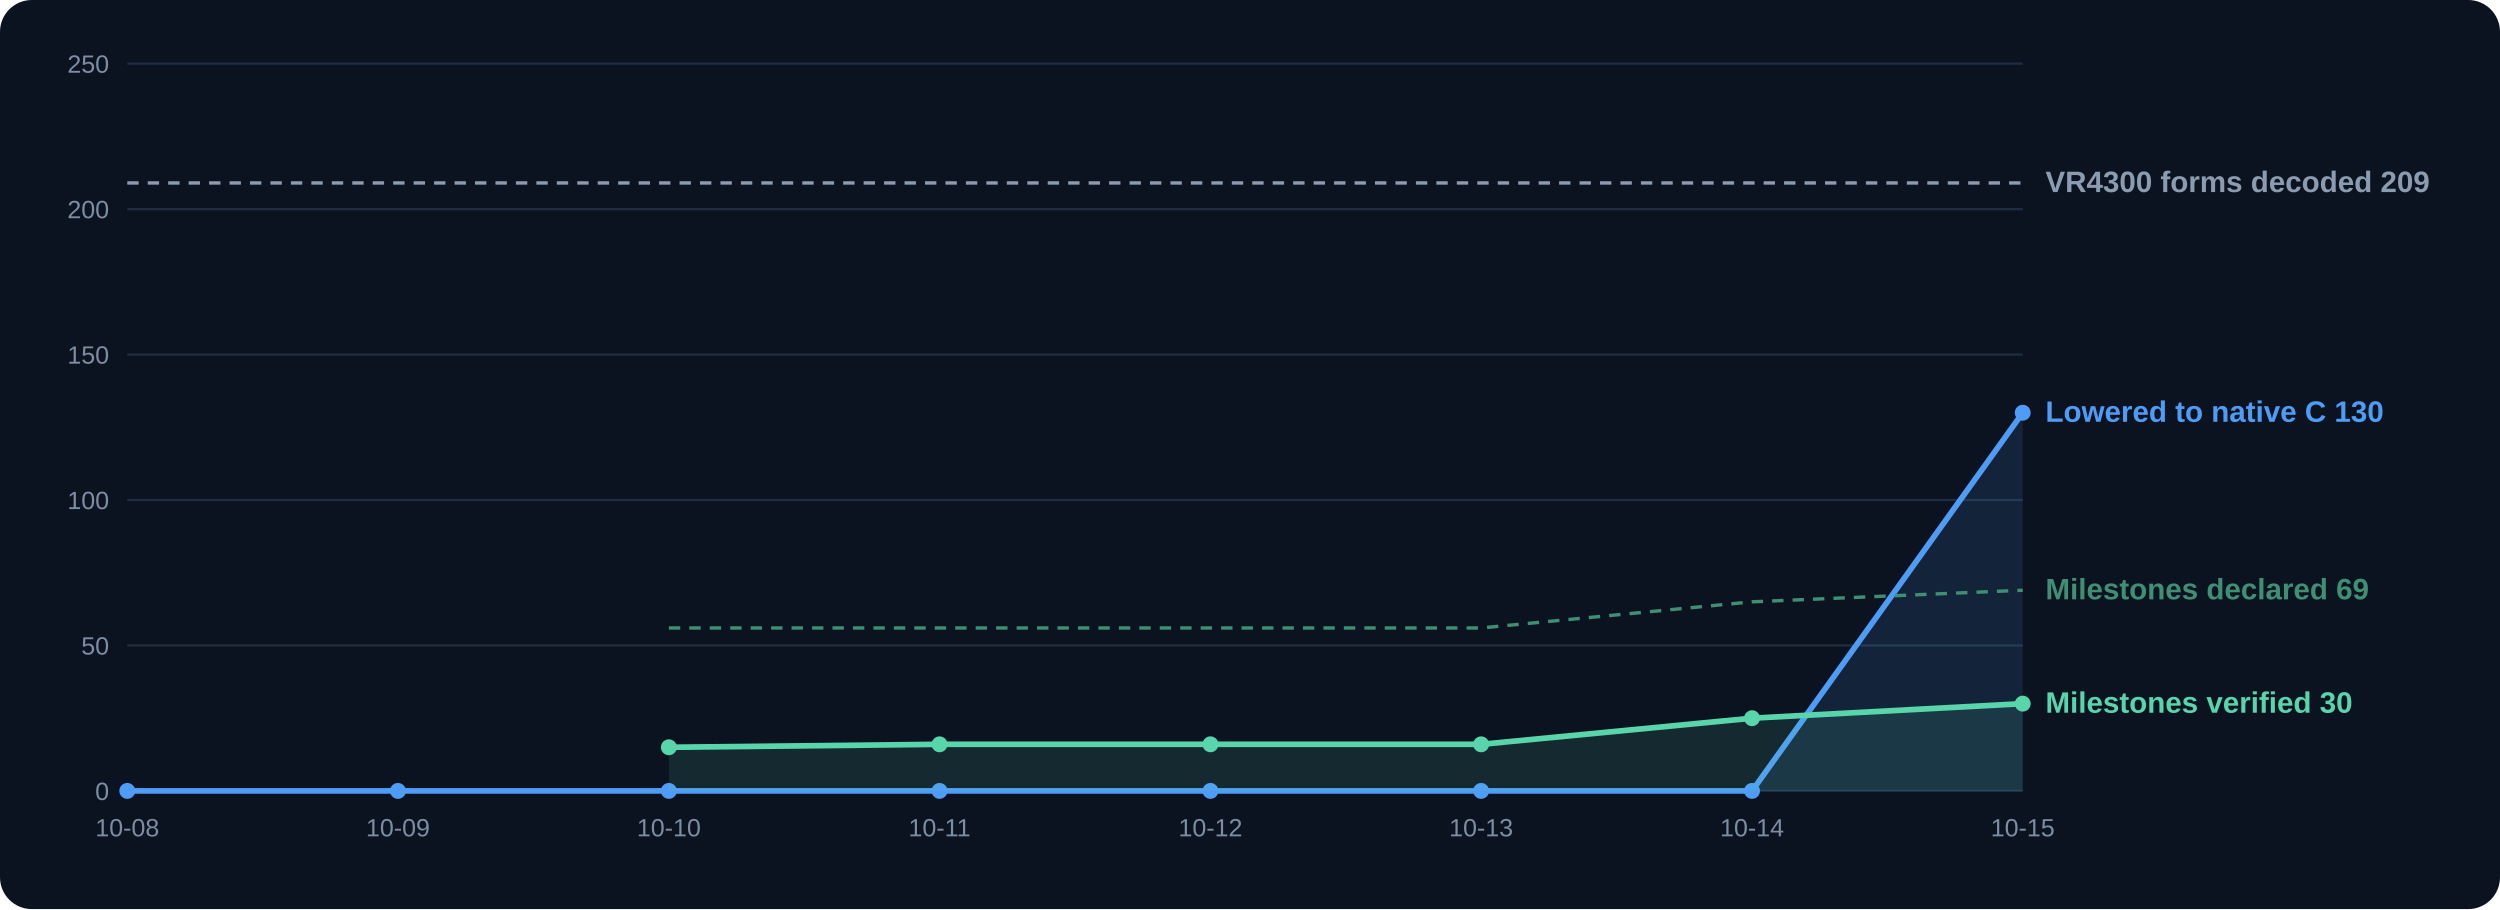
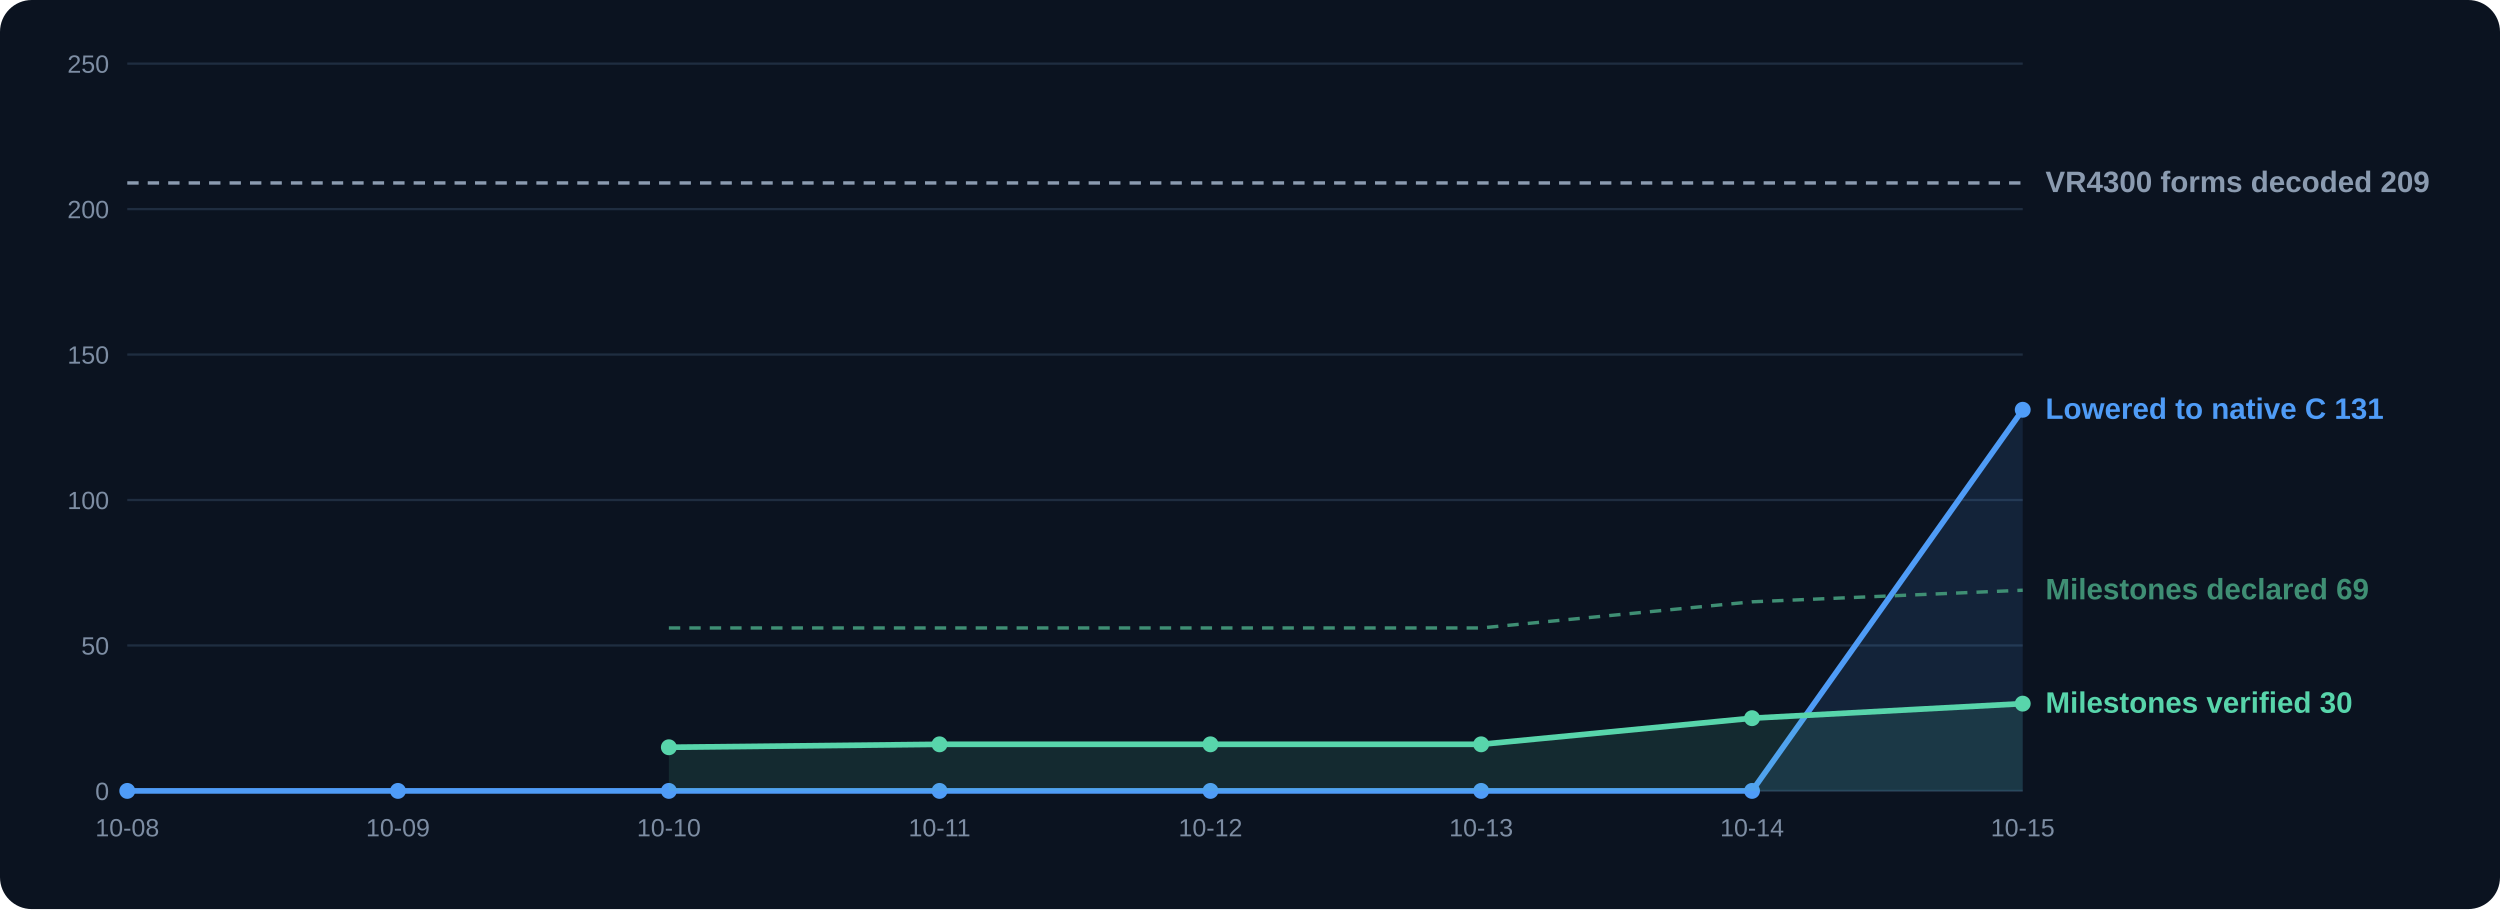
<svg xmlns="http://www.w3.org/2000/svg" viewBox="0 0 1100 400" width="1100" height="400" role="img" aria-labelledby="t d">
  <rect width="1100" height="400" rx="14" fill="#0b1320" />
  <line x1="56" x2="890" y1="348.0" y2="348.0" stroke="#1f2d40" />
  <text x="48" y="352.0" fill="#7d8da3" font-size="11" font-family="Segoe UI,Arial,sans-serif" text-anchor="end">0</text>
  <line x1="56" x2="890" y1="284.0" y2="284.0" stroke="#1f2d40" />
  <text x="48" y="288.0" fill="#7d8da3" font-size="11" font-family="Segoe UI,Arial,sans-serif" text-anchor="end">50</text>
  <line x1="56" x2="890" y1="220.0" y2="220.0" stroke="#1f2d40" />
  <text x="48" y="224.0" fill="#7d8da3" font-size="11" font-family="Segoe UI,Arial,sans-serif" text-anchor="end">100</text>
  <line x1="56" x2="890" y1="156.0" y2="156.0" stroke="#1f2d40" />
  <text x="48" y="160.0" fill="#7d8da3" font-size="11" font-family="Segoe UI,Arial,sans-serif" text-anchor="end">150</text>
  <line x1="56" x2="890" y1="92.0" y2="92.0" stroke="#1f2d40" />
  <text x="48" y="96.0" fill="#7d8da3" font-size="11" font-family="Segoe UI,Arial,sans-serif" text-anchor="end">200</text>
  <line x1="56" x2="890" y1="28.0" y2="28.0" stroke="#1f2d40" />
  <text x="48" y="32.0" fill="#7d8da3" font-size="11" font-family="Segoe UI,Arial,sans-serif" text-anchor="end">250</text>
  <text x="56.0" y="368" fill="#7d8da3" font-size="11" font-family="Segoe UI,Arial,sans-serif" text-anchor="middle">10-08</text>
  <text x="175.1" y="368" fill="#7d8da3" font-size="11" font-family="Segoe UI,Arial,sans-serif" text-anchor="middle">10-09</text>
  <text x="294.3" y="368" fill="#7d8da3" font-size="11" font-family="Segoe UI,Arial,sans-serif" text-anchor="middle">10-10</text>
  <text x="413.4" y="368" fill="#7d8da3" font-size="11" font-family="Segoe UI,Arial,sans-serif" text-anchor="middle">10-11</text>
  <text x="532.6" y="368" fill="#7d8da3" font-size="11" font-family="Segoe UI,Arial,sans-serif" text-anchor="middle">10-12</text>
  <text x="651.7" y="368" fill="#7d8da3" font-size="11" font-family="Segoe UI,Arial,sans-serif" text-anchor="middle">10-13</text>
  <text x="770.9" y="368" fill="#7d8da3" font-size="11" font-family="Segoe UI,Arial,sans-serif" text-anchor="middle">10-14</text>
  <text x="890.0" y="368" fill="#7d8da3" font-size="11" font-family="Segoe UI,Arial,sans-serif" text-anchor="middle">10-15</text>
  <path d="M56.0,80.5 L175.1,80.5 L294.3,80.5 L413.4,80.5 L532.6,80.5 L651.7,80.5 L770.9,80.5 L890.0,80.5" fill="none" stroke="#8b9bb0" stroke-width="1.5" stroke-dasharray="5 4" />
-   <path d="M56.0,348.0 L175.1,348.0 L294.3,348.0 L413.4,348.0 L532.6,348.0 L651.7,348.0 L770.9,348.0 L890.0,181.6 L890.0,348.0 L56.0,348.0 Z" fill="#4f9cf7" fill-opacity="0.12" />
-   <path d="M56.0,348.0 L175.1,348.0 L294.3,348.0 L413.4,348.0 L532.6,348.0 L651.7,348.0 L770.9,348.0 L890.0,181.6" fill="none" stroke="#4f9cf7" stroke-width="2.5" />
+   <path d="M56.0,348.0 L175.1,348.0 L294.3,348.0 L413.4,348.0 L532.6,348.0 L651.7,348.0 L770.9,348.0 L890.0,180.3 L890.0,348.0 L56.0,348.0 Z" fill="#4f9cf7" fill-opacity="0.12" />
+   <path d="M56.0,348.0 L175.1,348.0 L294.3,348.0 L413.4,348.0 L532.6,348.0 L651.7,348.0 L770.9,348.0 L890.0,180.3" fill="none" stroke="#4f9cf7" stroke-width="2.5" />
  <circle cx="56.0" cy="348.0" r="3.5" fill="#4f9cf7" />
  <circle cx="175.1" cy="348.0" r="3.5" fill="#4f9cf7" />
  <circle cx="294.3" cy="348.0" r="3.5" fill="#4f9cf7" />
  <circle cx="413.4" cy="348.0" r="3.5" fill="#4f9cf7" />
  <circle cx="532.6" cy="348.0" r="3.5" fill="#4f9cf7" />
  <circle cx="651.7" cy="348.0" r="3.5" fill="#4f9cf7" />
  <circle cx="770.9" cy="348.0" r="3.5" fill="#4f9cf7" />
-   <circle cx="890.0" cy="181.6" r="3.5" fill="#4f9cf7" />
+   <circle cx="890.0" cy="180.3" r="3.5" fill="#4f9cf7" />
  <path d="M294.3,276.3 L413.4,276.3 L532.6,276.3 L651.7,276.3 L770.9,264.8 L890.0,259.7" fill="none" stroke="#3f8f74" stroke-width="1.5" stroke-dasharray="5 4" />
  <path d="M294.3,328.8 L413.4,327.5 L532.6,327.5 L651.7,327.5 L770.9,316.0 L890.0,309.6 L890.0,348.0 L294.3,348.0 Z" fill="#58d5ab" fill-opacity="0.12" />
  <path d="M294.3,328.8 L413.4,327.5 L532.6,327.5 L651.7,327.5 L770.9,316.0 L890.0,309.6" fill="none" stroke="#58d5ab" stroke-width="2.5" />
  <circle cx="294.3" cy="328.8" r="3.5" fill="#58d5ab" />
  <circle cx="413.4" cy="327.5" r="3.5" fill="#58d5ab" />
  <circle cx="532.6" cy="327.5" r="3.5" fill="#58d5ab" />
  <circle cx="651.7" cy="327.5" r="3.5" fill="#58d5ab" />
  <circle cx="770.9" cy="316.0" r="3.5" fill="#58d5ab" />
  <circle cx="890.0" cy="309.6" r="3.5" fill="#58d5ab" />
  <text x="900" y="84.5" fill="#8b9bb0" font-size="13" font-weight="600" font-family="Segoe UI,Arial,sans-serif">VR4300 forms decoded 209</text>
-   <text x="900" y="185.6" fill="#4f9cf7" font-size="13" font-weight="600" font-family="Segoe UI,Arial,sans-serif">Lowered to native C 130</text>
+   <text x="900" y="184.3" fill="#4f9cf7" font-size="13" font-weight="600" font-family="Segoe UI,Arial,sans-serif">Lowered to native C 131</text>
  <text x="900" y="263.7" fill="#3f8f74" font-size="13" font-weight="600" font-family="Segoe UI,Arial,sans-serif">Milestones declared 69</text>
  <text x="900" y="313.6" fill="#58d5ab" font-size="13" font-weight="600" font-family="Segoe UI,Arial,sans-serif">Milestones verified 30</text>
</svg>
